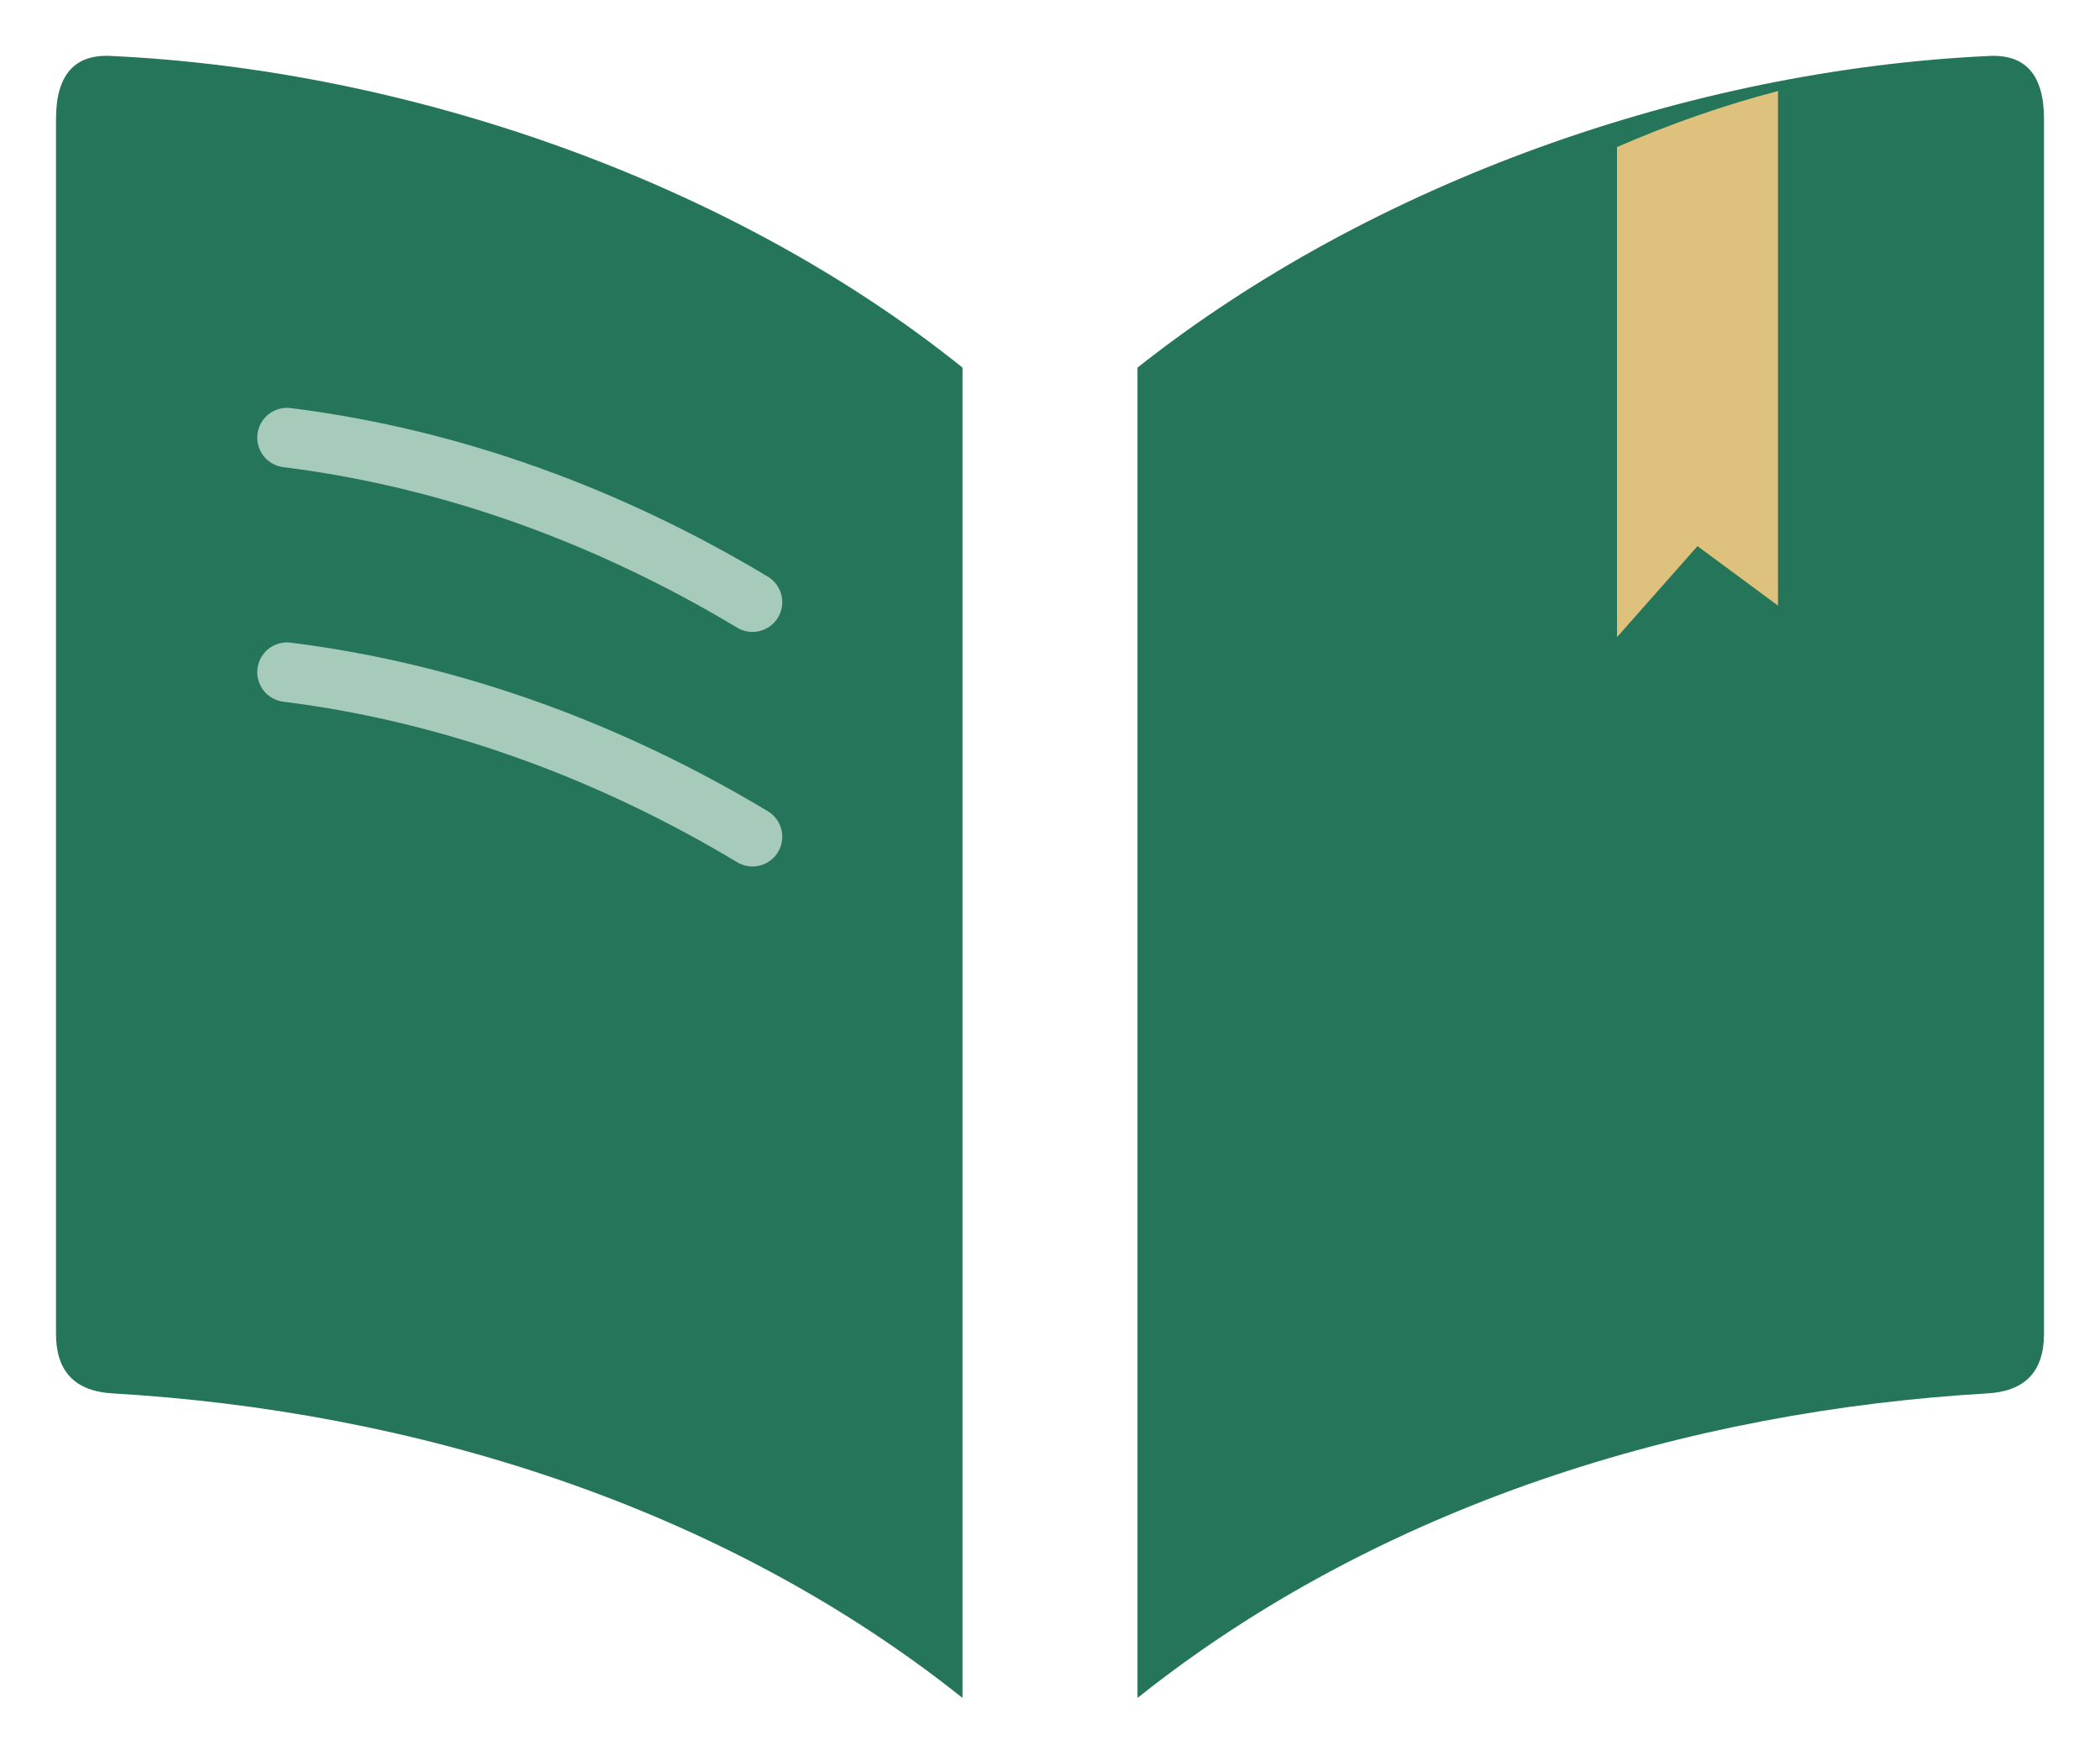
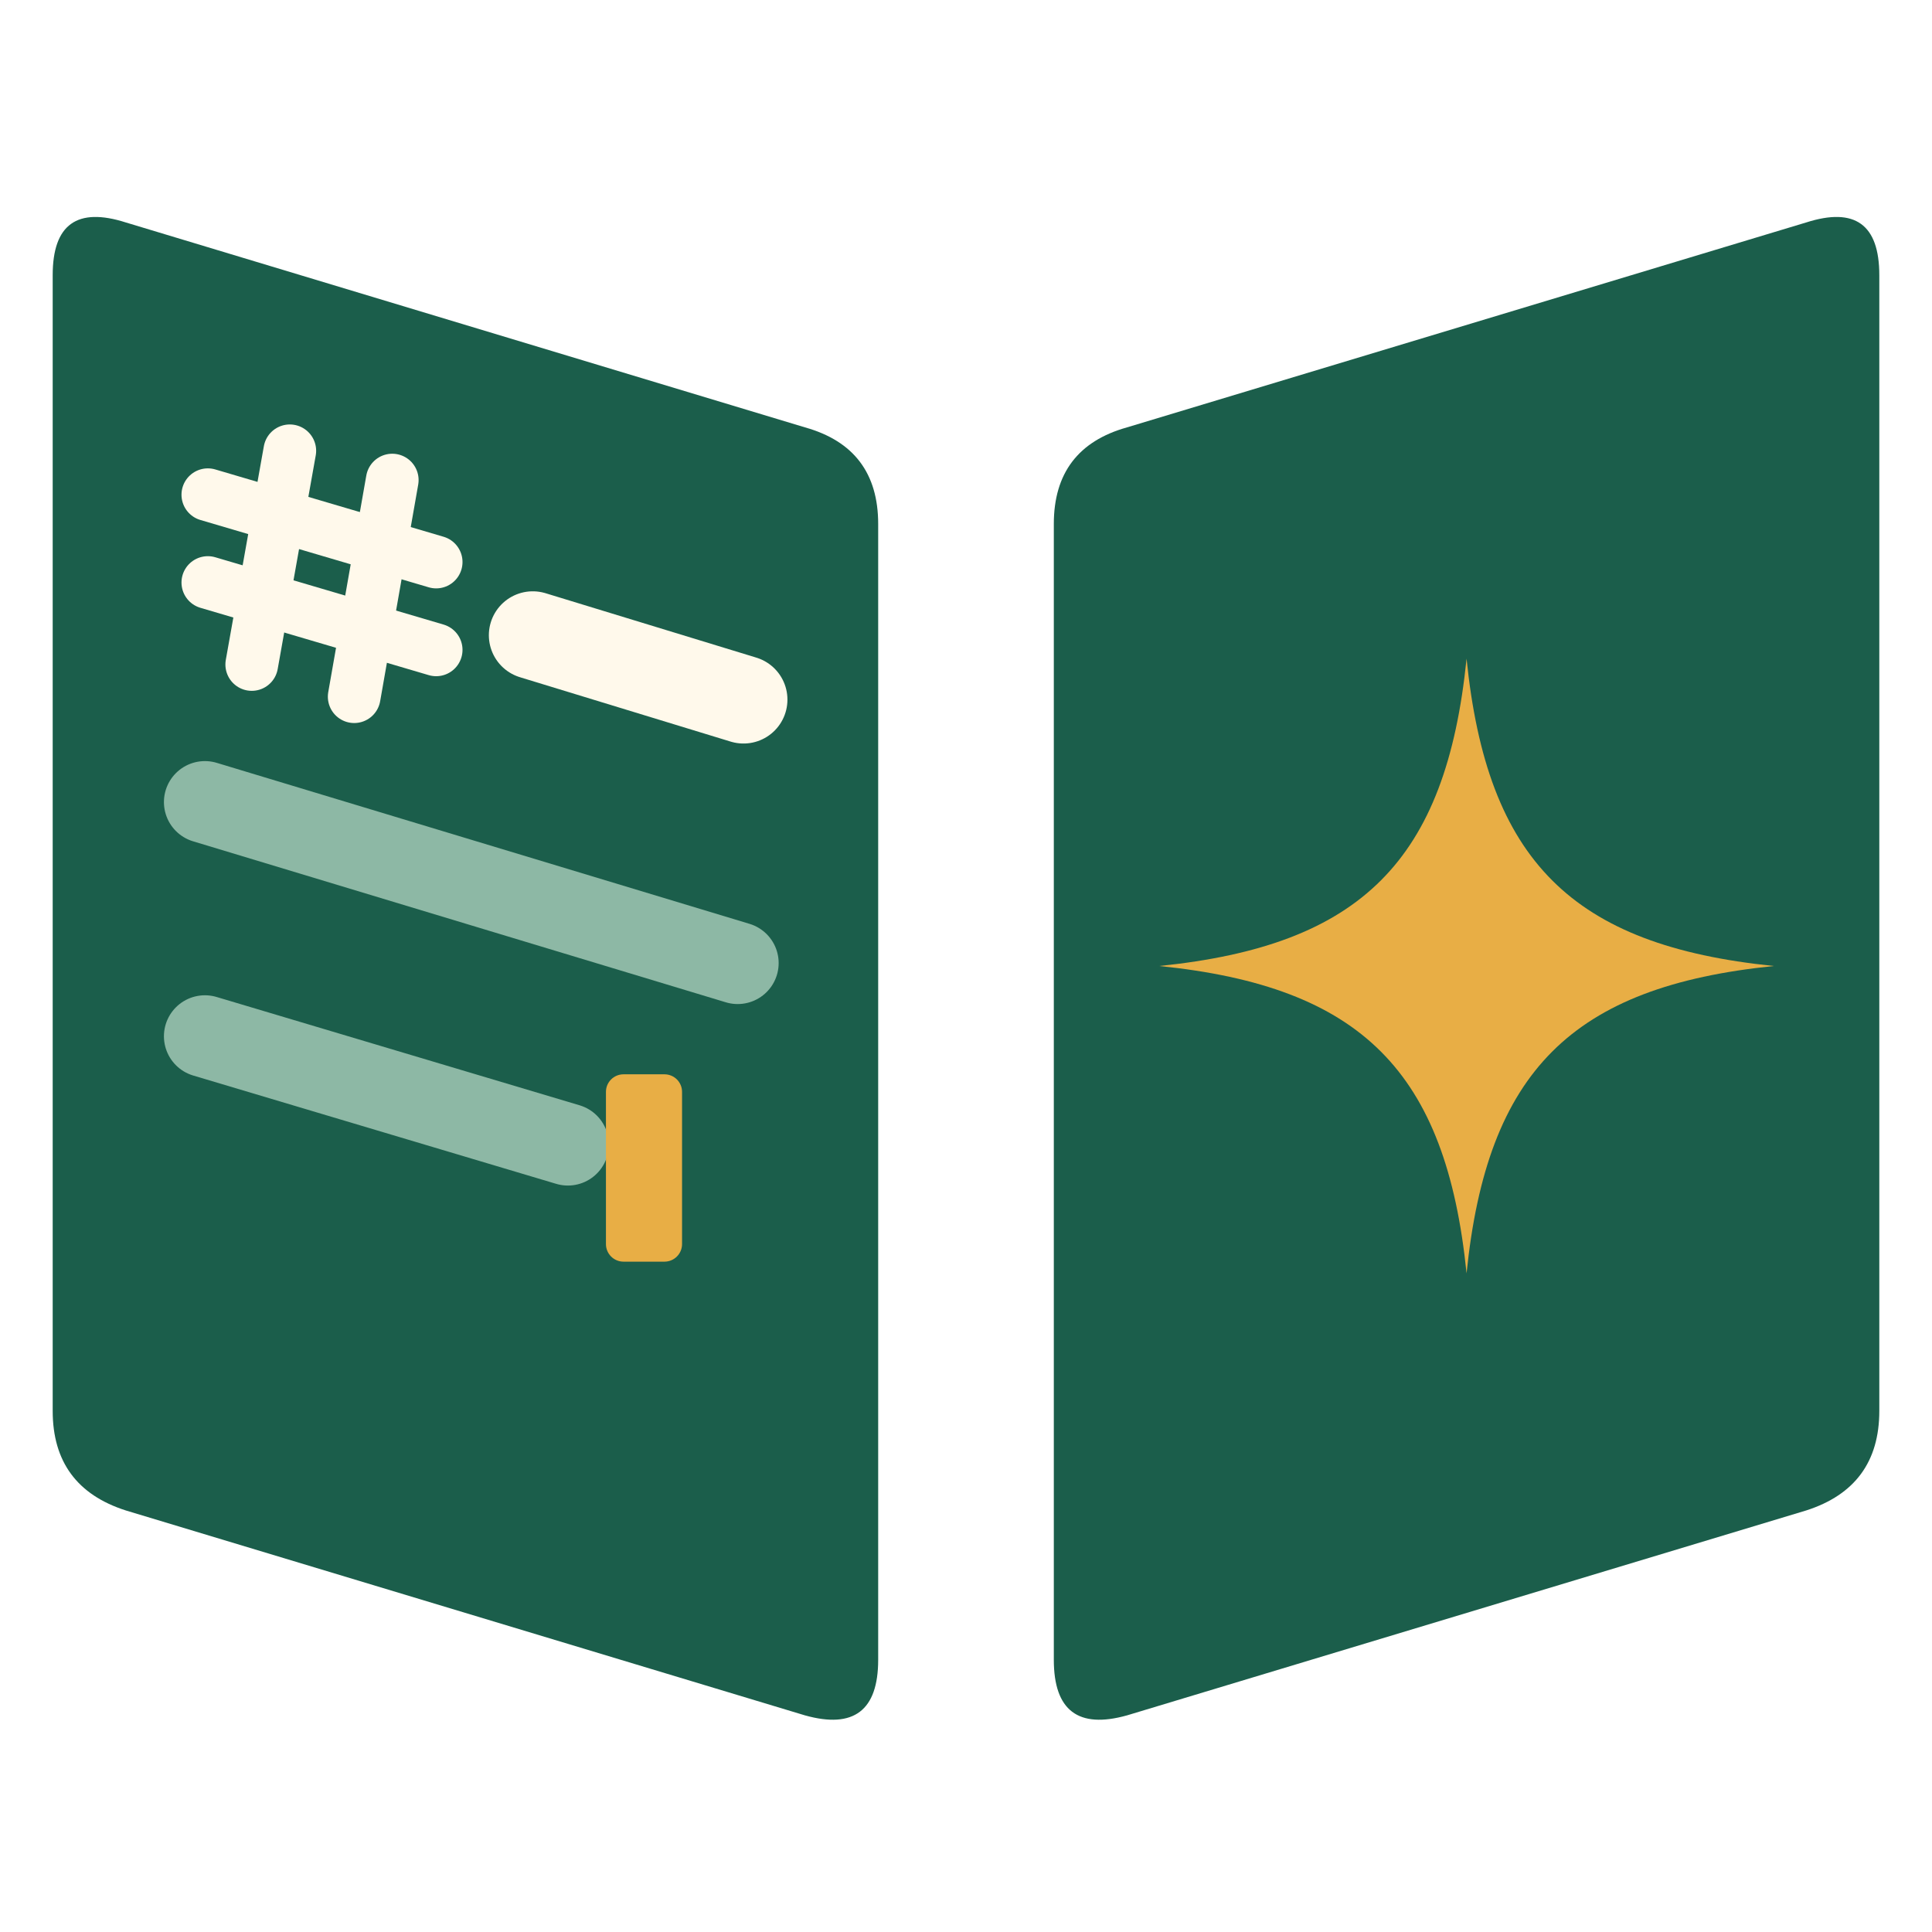
- <svg xmlns="http://www.w3.org/2000/svg" viewBox="212 260 600 500" role="img" aria-label="Vault Reader">
-   <path d="M244 276 C329 280 421 312 487 365 L487 745 C418 690 330 663 244 658 Q228 657 228 641 L228 294 Q228 275 244 276 Z" fill="#24755A" />
-   <path d="M537 365 C604 312 695 280 780 276 Q796 275 796 294 L796 641 Q796 657 780 658 C694 663 606 690 537 745 Z" fill="#24755A" />
-   <path d="M674 302 Q697 292 720 286 L720 433 L697 416 L674 442 Z" fill="#DDC17C" />
-   <path d="M294 385 C342 391 387 408 427 432" fill="none" stroke="#A7CBBA" stroke-width="17" stroke-linecap="round" />
-   <path d="M294 452 C342 458 387 475 427 499" fill="none" stroke="#A7CBBA" stroke-width="17" stroke-linecap="round" />
+ <svg xmlns="http://www.w3.org/2000/svg" viewBox="182 172 660 660" role="img" aria-label="Vault Reader">
+   <path d="M200 266 Q200 240 225 248 L457 318 Q482 325 482 351 L482 739 Q482 765 457 758 L225 688 Q200 680 200 654 Z" fill="#1B5E4B" />
+   <path d="M542 351 Q542 325 567 318 L799 248 Q824 240 824 266 L824 654 Q824 680 799 688 L567 758 Q542 765 542 739 Z" fill="#1B5E4B" />
+   <path d="M281 326 L268 399" fill="none" stroke="#FFF9EB" stroke-width="18" stroke-linecap="round" />
+   <path d="M316 336 L303 410" fill="none" stroke="#FFF9EB" stroke-width="18" stroke-linecap="round" />
+   <path d="M253 341 L331 364" fill="none" stroke="#FFF9EB" stroke-width="18" stroke-linecap="round" />
+   <path d="M253 371 L331 394" fill="none" stroke="#FFF9EB" stroke-width="18" stroke-linecap="round" />
+   <path d="M364 389 L436 411" fill="none" stroke="#FFF9EB" stroke-width="30" stroke-linecap="round" />
+   <path d="M252 446 L434 501" fill="none" stroke="#8DB8A5" stroke-width="28" stroke-linecap="round" />
+   <path d="M252 526 L376 563" fill="none" stroke="#8DB8A5" stroke-width="28" stroke-linecap="round" />
+   <rect x="389" y="539" width="26" height="64" rx="6" fill="#E8AE45" />
+   <path d="M683 397 C690 466 719 495 788 502 C719 509 690 538 683 607 C676 538 647 509 578 502 C647 495 676 466 683 397 Z" fill="#E8AE45" />
</svg>
